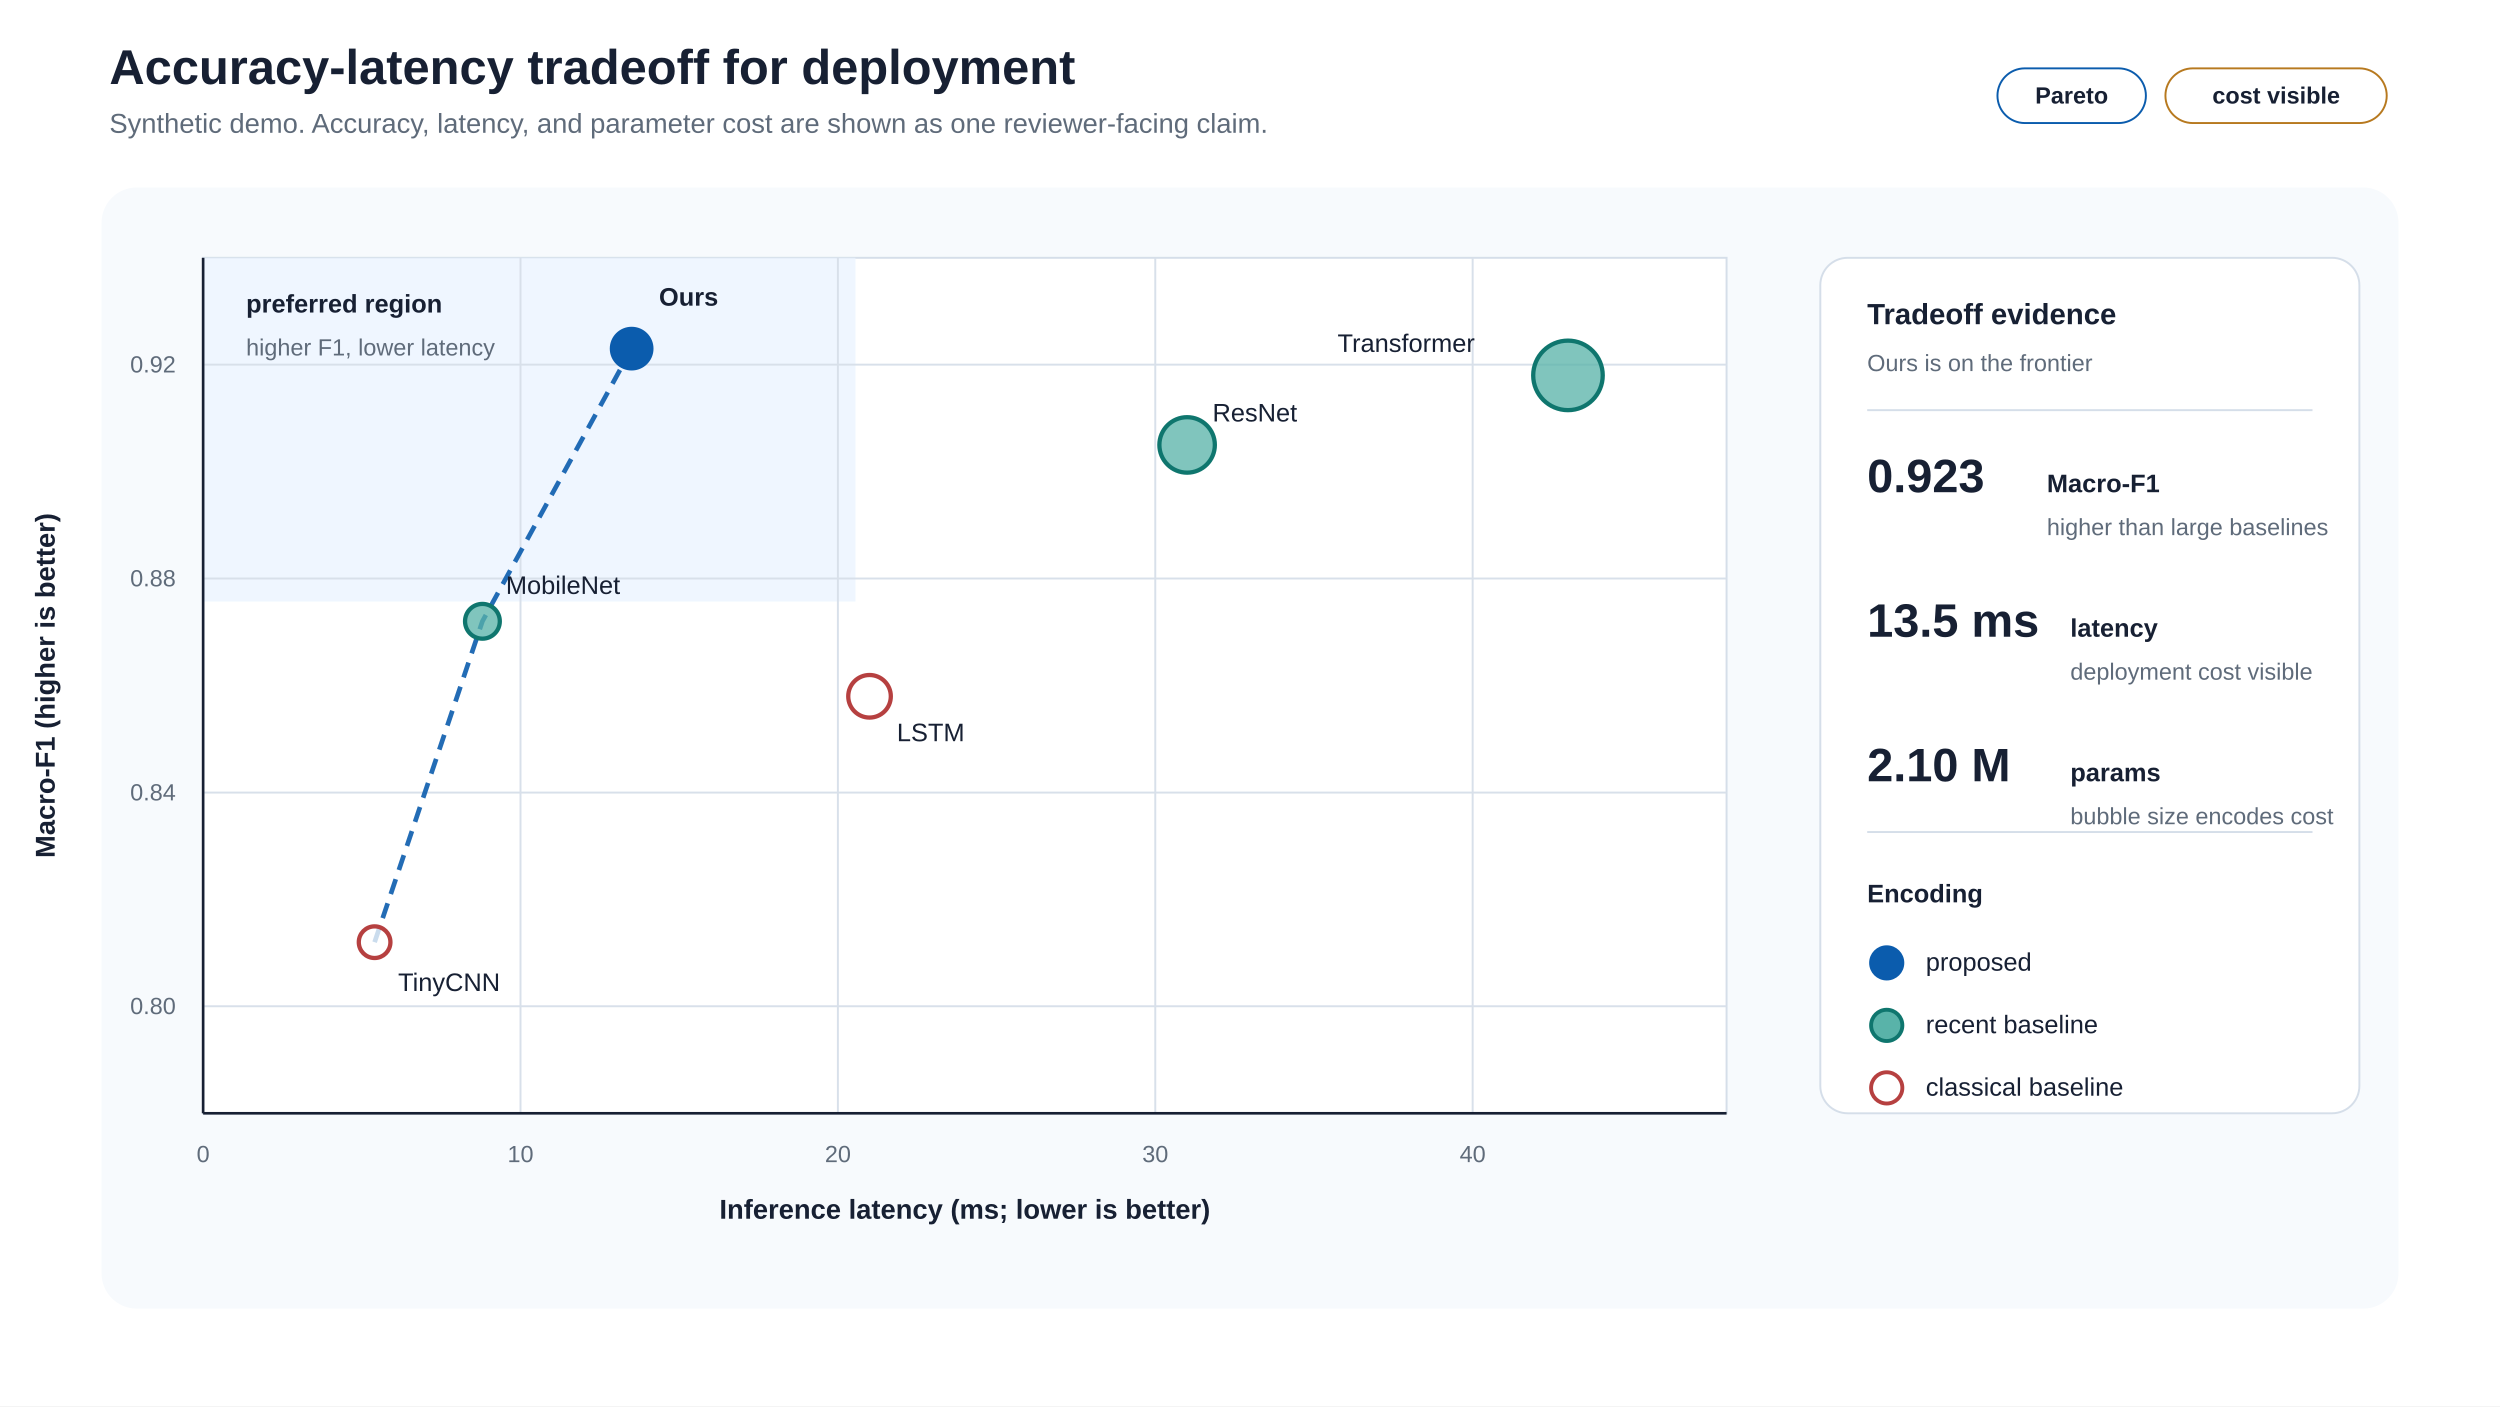
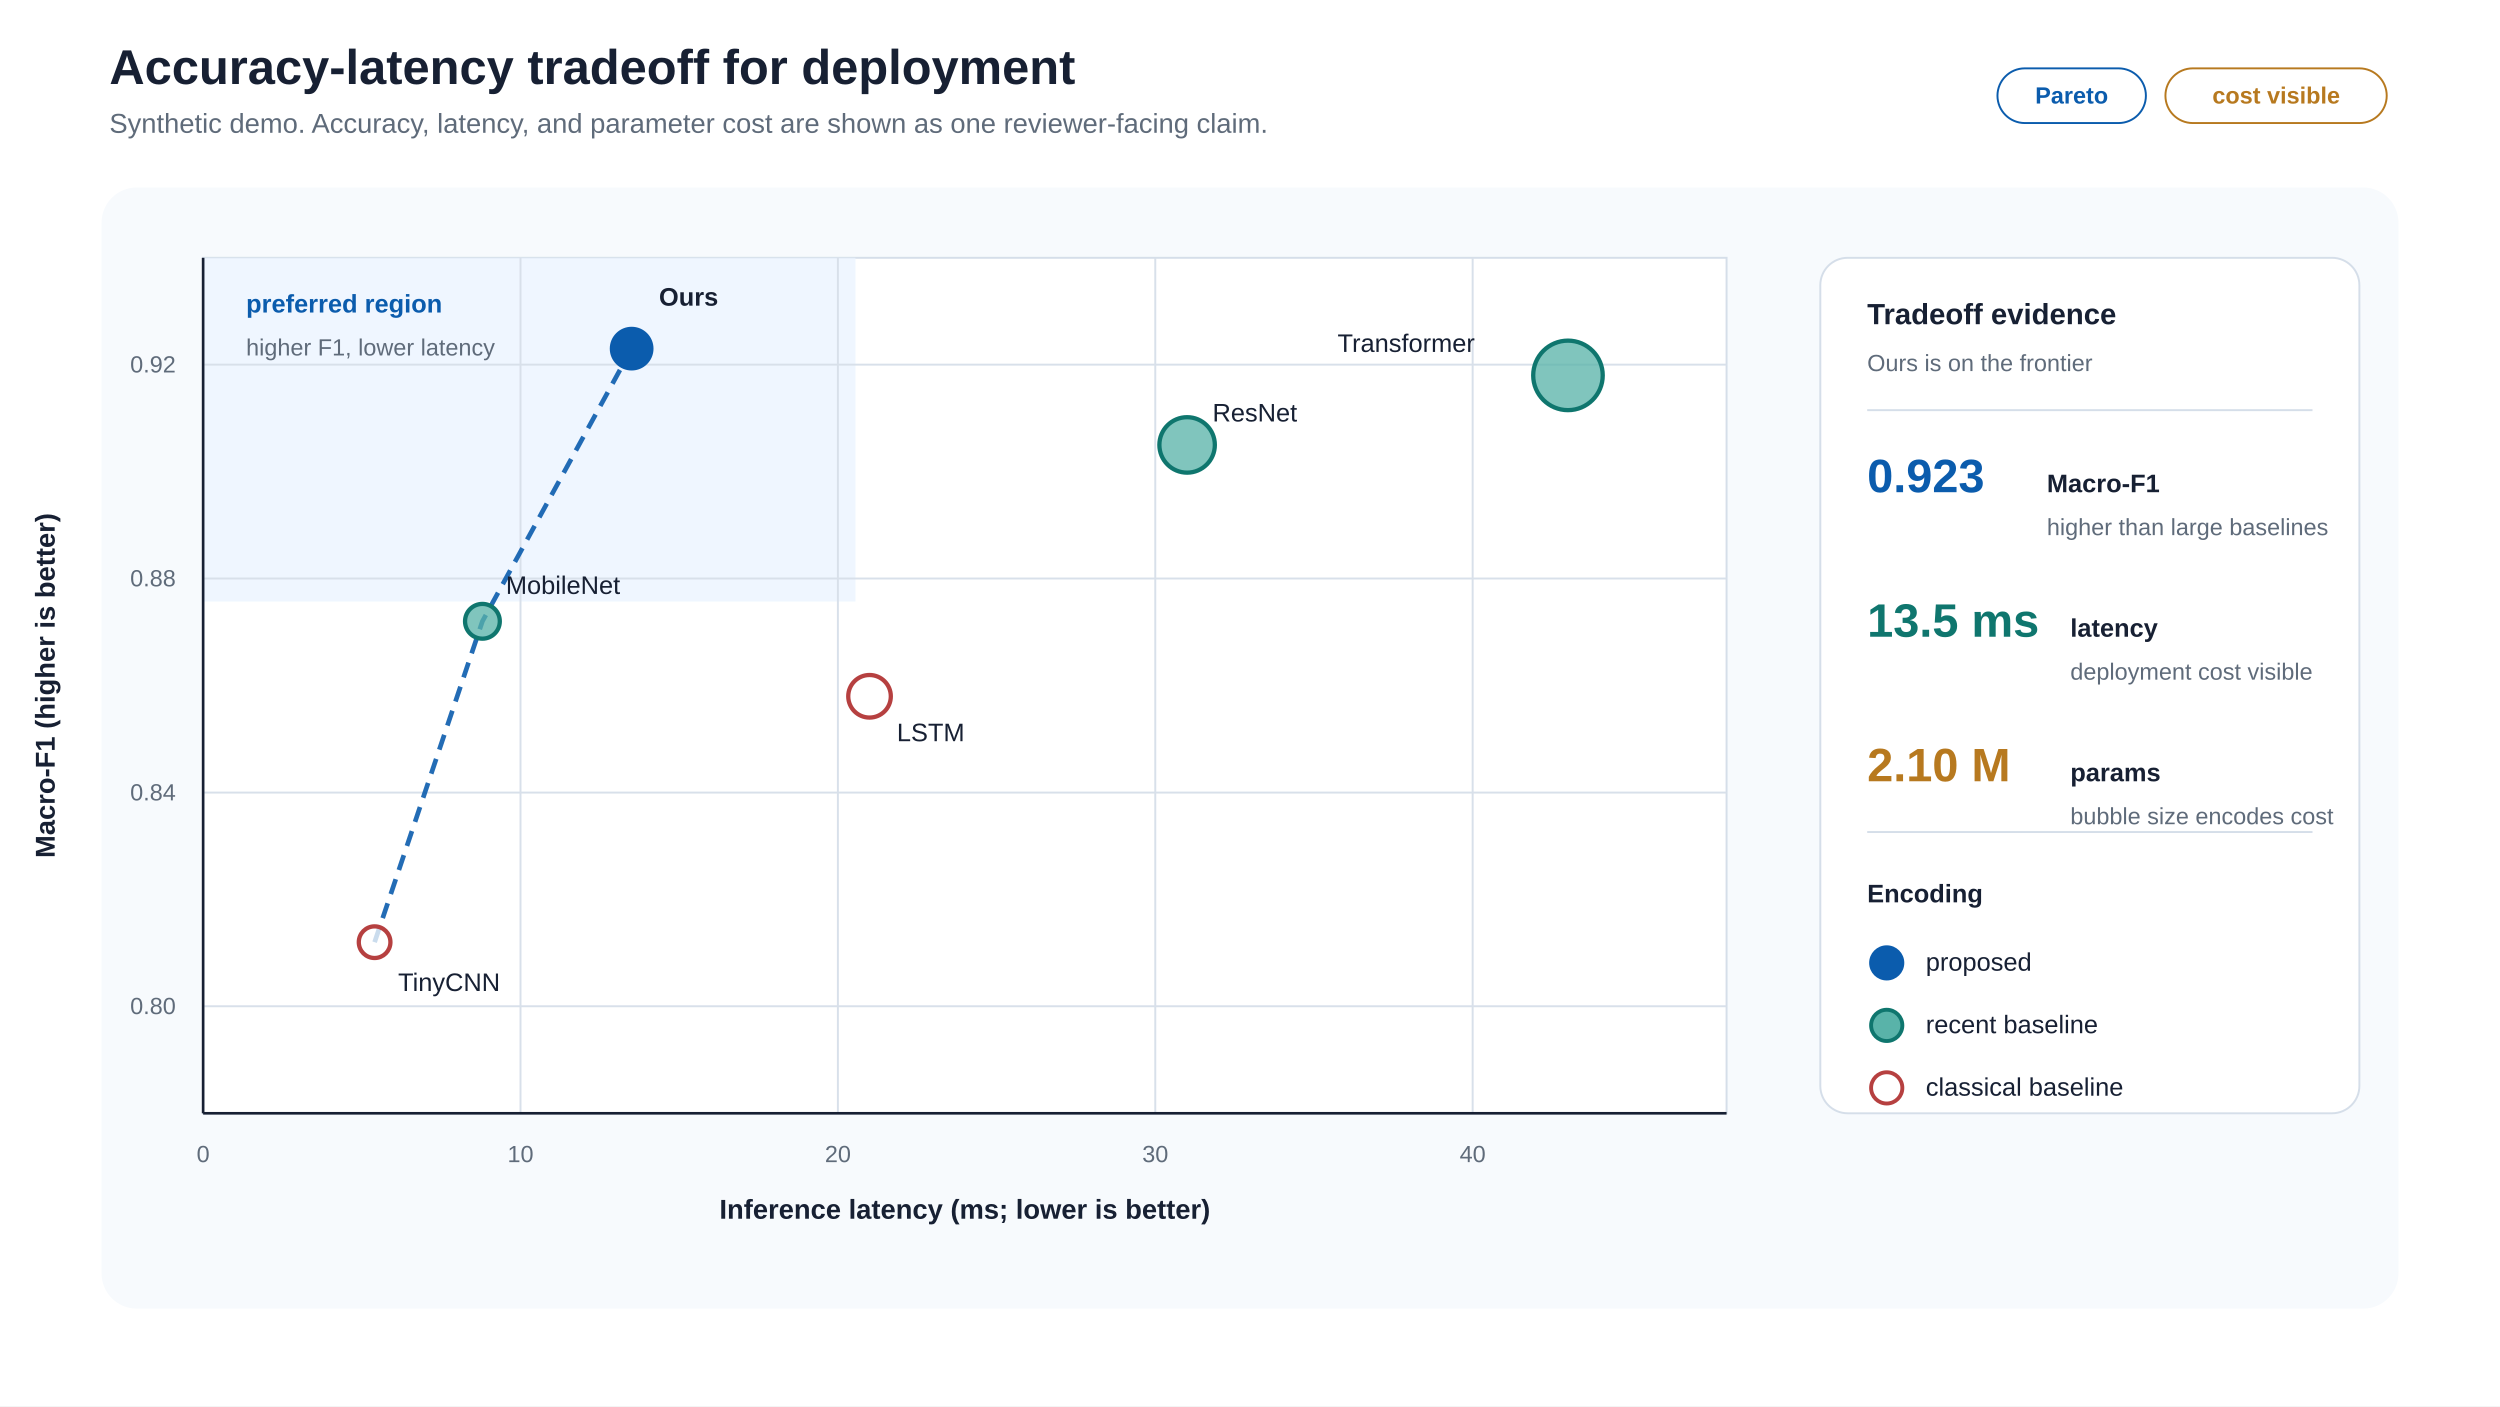
<svg xmlns="http://www.w3.org/2000/svg" width="1280" height="720" viewBox="0 0 1280 720" role="img" aria-label="Accuracy-latency tradeoff for deployment">
  <rect width="1280" height="720" fill="#FFFFFF" />
  <style>
    text { font-family: Arial, Helvetica, sans-serif; fill: #172033; }
    .title { font-size: 25px; font-weight: 700; }
    .subtitle { font-size: 14px; fill: #5F6B7A; }
    .axislabel { font-size: 14px; font-weight: 700; }
    .tick { font-size: 12px; fill: #5F6B7A; }
    .tiny { font-size: 11px; fill: #5F6B7A; }
    .small { font-size: 12px; fill: #5F6B7A; }
    .legend { font-size: 13px; fill: #172033; }
    .paneltitle { font-size: 15px; font-weight: 700; }
    .method { font-size: 13px; font-weight: 700; }
    .metric { font-size: 24px; font-weight: 700; }
    .pill { font-size: 12px; }
    .header { font-size: 13px; font-weight: 700; fill: #FFFFFF; }
    .cell { font-size: 13px; }
  </style>
  <text x="56" y="43" class="title">Accuracy-latency tradeoff for deployment</text>
  <text x="56" y="68" class="subtitle">Synthetic demo. Accuracy, latency, and parameter cost are shown as one reviewer-facing claim.</text>
  <rect x="1108.7" y="35.0" width="113.3" height="28.0" rx="14.0" fill="#FFFFFF" stroke="#B7791F" opacity="1.000" />
-   <text x="1165.4" y="53.0" text-anchor="middle" class="pill" fill="#B7791F" font-weight="700">cost visible</text>
+   <text x="1165.4" y="53.0" text-anchor="middle" class="pill" style="fill:#B7791F" font-weight="700">cost visible</text>
  <rect x="1022.7" y="35.0" width="76.0" height="28.0" rx="14.0" fill="#FFFFFF" stroke="#0B5CAD" opacity="1.000" />
-   <text x="1060.7" y="53.0" text-anchor="middle" class="pill" fill="#0B5CAD" font-weight="700">Pareto</text>
+   <text x="1060.7" y="53.0" text-anchor="middle" class="pill" style="fill:#0B5CAD" font-weight="700">Pareto</text>
  <rect x="52.0" y="96.0" width="1176.0" height="574.0" rx="18.0" fill="#F7FAFD" stroke="none" opacity="1.000" />
  <rect x="104.0" y="132.0" width="780.0" height="438.0" rx="0.0" fill="#FFFFFF" stroke="#D5DEE9" opacity="1.000" />
  <rect x="104.0" y="132.0" width="334.0" height="176.0" rx="0.0" fill="#EAF4FF" stroke="none" opacity="0.780" />
-   <text x="126.0" y="160.0" text-anchor="start" class="method" fill="#0B5CAD">preferred region</text>
+   <text x="126.0" y="160.0" text-anchor="start" class="method" style="fill:#0B5CAD">preferred region</text>
  <text x="126.0" y="182.0" text-anchor="start" class="small">higher F1, lower latency</text>
  <line x1="104.0" y1="132.0" x2="104.0" y2="570.0" stroke="#D8E0EA" stroke-width="1.00" />
  <text x="104.0" y="595.0" text-anchor="middle" class="tick">0</text>
  <line x1="266.5" y1="132.0" x2="266.5" y2="570.0" stroke="#D8E0EA" stroke-width="1.00" />
  <text x="266.5" y="595.0" text-anchor="middle" class="tick">10</text>
  <line x1="429.0" y1="132.0" x2="429.0" y2="570.0" stroke="#D8E0EA" stroke-width="1.00" />
  <text x="429.0" y="595.0" text-anchor="middle" class="tick">20</text>
  <line x1="591.5" y1="132.0" x2="591.5" y2="570.0" stroke="#D8E0EA" stroke-width="1.00" />
  <text x="591.5" y="595.0" text-anchor="middle" class="tick">30</text>
  <line x1="754.0" y1="132.0" x2="754.0" y2="570.0" stroke="#D8E0EA" stroke-width="1.00" />
  <text x="754.0" y="595.0" text-anchor="middle" class="tick">40</text>
  <line x1="104.0" y1="515.2" x2="884.0" y2="515.2" stroke="#D8E0EA" stroke-width="1.00" />
  <text x="90.0" y="519.2" text-anchor="end" class="tick">0.80</text>
  <line x1="104.0" y1="405.8" x2="884.0" y2="405.8" stroke="#D8E0EA" stroke-width="1.00" />
  <text x="90.0" y="409.8" text-anchor="end" class="tick">0.84</text>
  <line x1="104.0" y1="296.2" x2="884.0" y2="296.2" stroke="#D8E0EA" stroke-width="1.00" />
  <text x="90.0" y="300.2" text-anchor="end" class="tick">0.88</text>
  <line x1="104.0" y1="186.7" x2="884.0" y2="186.7" stroke="#D8E0EA" stroke-width="1.00" />
  <text x="90.0" y="190.7" text-anchor="end" class="tick">0.92</text>
  <line x1="104.0" y1="570.0" x2="884.0" y2="570.0" stroke="#172033" stroke-width="1.35" />
  <line x1="104.0" y1="132.0" x2="104.0" y2="570.0" stroke="#172033" stroke-width="1.35" />
  <polyline points="191.8,482.4 247.0,318.1 323.4,178.5" fill="none" stroke="#0B5CAD" stroke-width="2.4" stroke-dasharray="8,5" opacity="0.9" />
  <circle cx="191.8" cy="482.4" r="8.1" fill="#FFFFFF" fill-opacity="0.76" stroke="#B64040" stroke-width="2.2" />
-   <text x="203.8" y="507.4" text-anchor="start" class="legend" fill="#172033" font-weight="400">TinyCNN</text>
+   <text x="203.8" y="507.4" text-anchor="start" class="legend" style="fill:#172033" font-weight="400">TinyCNN</text>
  <circle cx="247.0" cy="318.1" r="8.9" fill="#59B3A9" fill-opacity="0.76" stroke="#0F766E" stroke-width="2.2" />
-   <text x="259.0" y="304.1" text-anchor="start" class="legend" fill="#172033" font-weight="400">MobileNet</text>
+   <text x="259.0" y="304.1" text-anchor="start" class="legend" style="fill:#172033" font-weight="400">MobileNet</text>
  <circle cx="445.2" cy="356.5" r="10.9" fill="#FFFFFF" fill-opacity="0.76" stroke="#B64040" stroke-width="2.2" />
-   <text x="459.2" y="379.5" text-anchor="start" class="legend" fill="#172033" font-weight="400">LSTM</text>
+   <text x="459.2" y="379.5" text-anchor="start" class="legend" style="fill:#172033" font-weight="400">LSTM</text>
  <circle cx="607.8" cy="227.8" r="14.2" fill="#59B3A9" fill-opacity="0.76" stroke="#0F766E" stroke-width="2.2" />
-   <text x="620.8" y="215.8" text-anchor="start" class="legend" fill="#172033" font-weight="400">ResNet</text>
+   <text x="620.8" y="215.8" text-anchor="start" class="legend" style="fill:#172033" font-weight="400">ResNet</text>
  <circle cx="802.8" cy="192.2" r="17.8" fill="#59B3A9" fill-opacity="0.76" stroke="#0F766E" stroke-width="2.2" />
-   <text x="684.8" y="180.2" text-anchor="start" class="legend" fill="#172033" font-weight="400">Transformer</text>
+   <text x="684.8" y="180.2" text-anchor="start" class="legend" style="fill:#172033" font-weight="400">Transformer</text>
  <circle cx="323.4" cy="178.5" r="10.1" fill="#0B5CAD" fill-opacity="1.00" stroke="#0B5CAD" stroke-width="2.2" />
-   <text x="337.4" y="156.5" text-anchor="start" class="legend" fill="#172033" font-weight="700">Ours</text>
+   <text x="337.4" y="156.5" text-anchor="start" class="legend" style="fill:#172033" font-weight="700">Ours</text>
  <text x="494.0" y="624.0" text-anchor="middle" class="axislabel">Inference latency (ms; lower is better)</text>
  <text x="28.0" y="351.0" transform="rotate(-90 28.0 351.0)" text-anchor="middle" class="axislabel">Macro-F1 (higher is better)</text>
  <rect x="932.0" y="132.0" width="276.0" height="438.0" rx="14.0" fill="#FFFFFF" stroke="#D5DEE9" opacity="1.000" />
  <text x="956.0" y="166.0" text-anchor="start" class="paneltitle">Tradeoff evidence</text>
  <text x="956.0" y="190.0" text-anchor="start" class="small">Ours is on the frontier</text>
  <line x1="956.0" y1="210.0" x2="1184.0" y2="210.0" stroke="#D5DEE9" stroke-width="1.00" />
-   <text x="956.0" y="252.0" text-anchor="start" class="metric" fill="#0B5CAD">0.923</text>
+   <text x="956.0" y="252.0" text-anchor="start" class="metric" style="fill:#0B5CAD">0.923</text>
  <text x="1048.0" y="252.0" text-anchor="start" class="method">Macro-F1</text>
  <text x="1048.0" y="274.0" text-anchor="start" class="small">higher than large baselines</text>
-   <text x="956.0" y="326.0" text-anchor="start" class="metric" fill="#0F766E">13.5 ms</text>
+   <text x="956.0" y="326.0" text-anchor="start" class="metric" style="fill:#0F766E">13.5 ms</text>
  <text x="1060.0" y="326.0" text-anchor="start" class="method">latency</text>
  <text x="1060.0" y="348.0" text-anchor="start" class="small">deployment cost visible</text>
-   <text x="956.0" y="400.0" text-anchor="start" class="metric" fill="#B7791F">2.10 M</text>
+   <text x="956.0" y="400.0" text-anchor="start" class="metric" style="fill:#B7791F">2.10 M</text>
  <text x="1060.0" y="400.0" text-anchor="start" class="method">params</text>
  <text x="1060.0" y="422.0" text-anchor="start" class="small">bubble size encodes cost</text>
  <line x1="956.0" y1="426.0" x2="1184.0" y2="426.0" stroke="#D5DEE9" stroke-width="1.00" />
  <text x="956.0" y="462.0" text-anchor="start" class="method">Encoding</text>
  <circle cx="966.0" cy="493.0" r="8" fill="#0B5CAD" stroke="#0B5CAD" stroke-width="2" />
  <text x="986.0" y="497.0" text-anchor="start" class="legend">proposed</text>
  <circle cx="966.0" cy="525.0" r="8" fill="#59B3A9" stroke="#0F766E" stroke-width="2" />
  <text x="986.0" y="529.0" text-anchor="start" class="legend">recent baseline</text>
  <circle cx="966.0" cy="557.0" r="8" fill="#FFFFFF" stroke="#B64040" stroke-width="2" />
  <text x="986.0" y="561.0" text-anchor="start" class="legend">classical baseline</text>
</svg>
